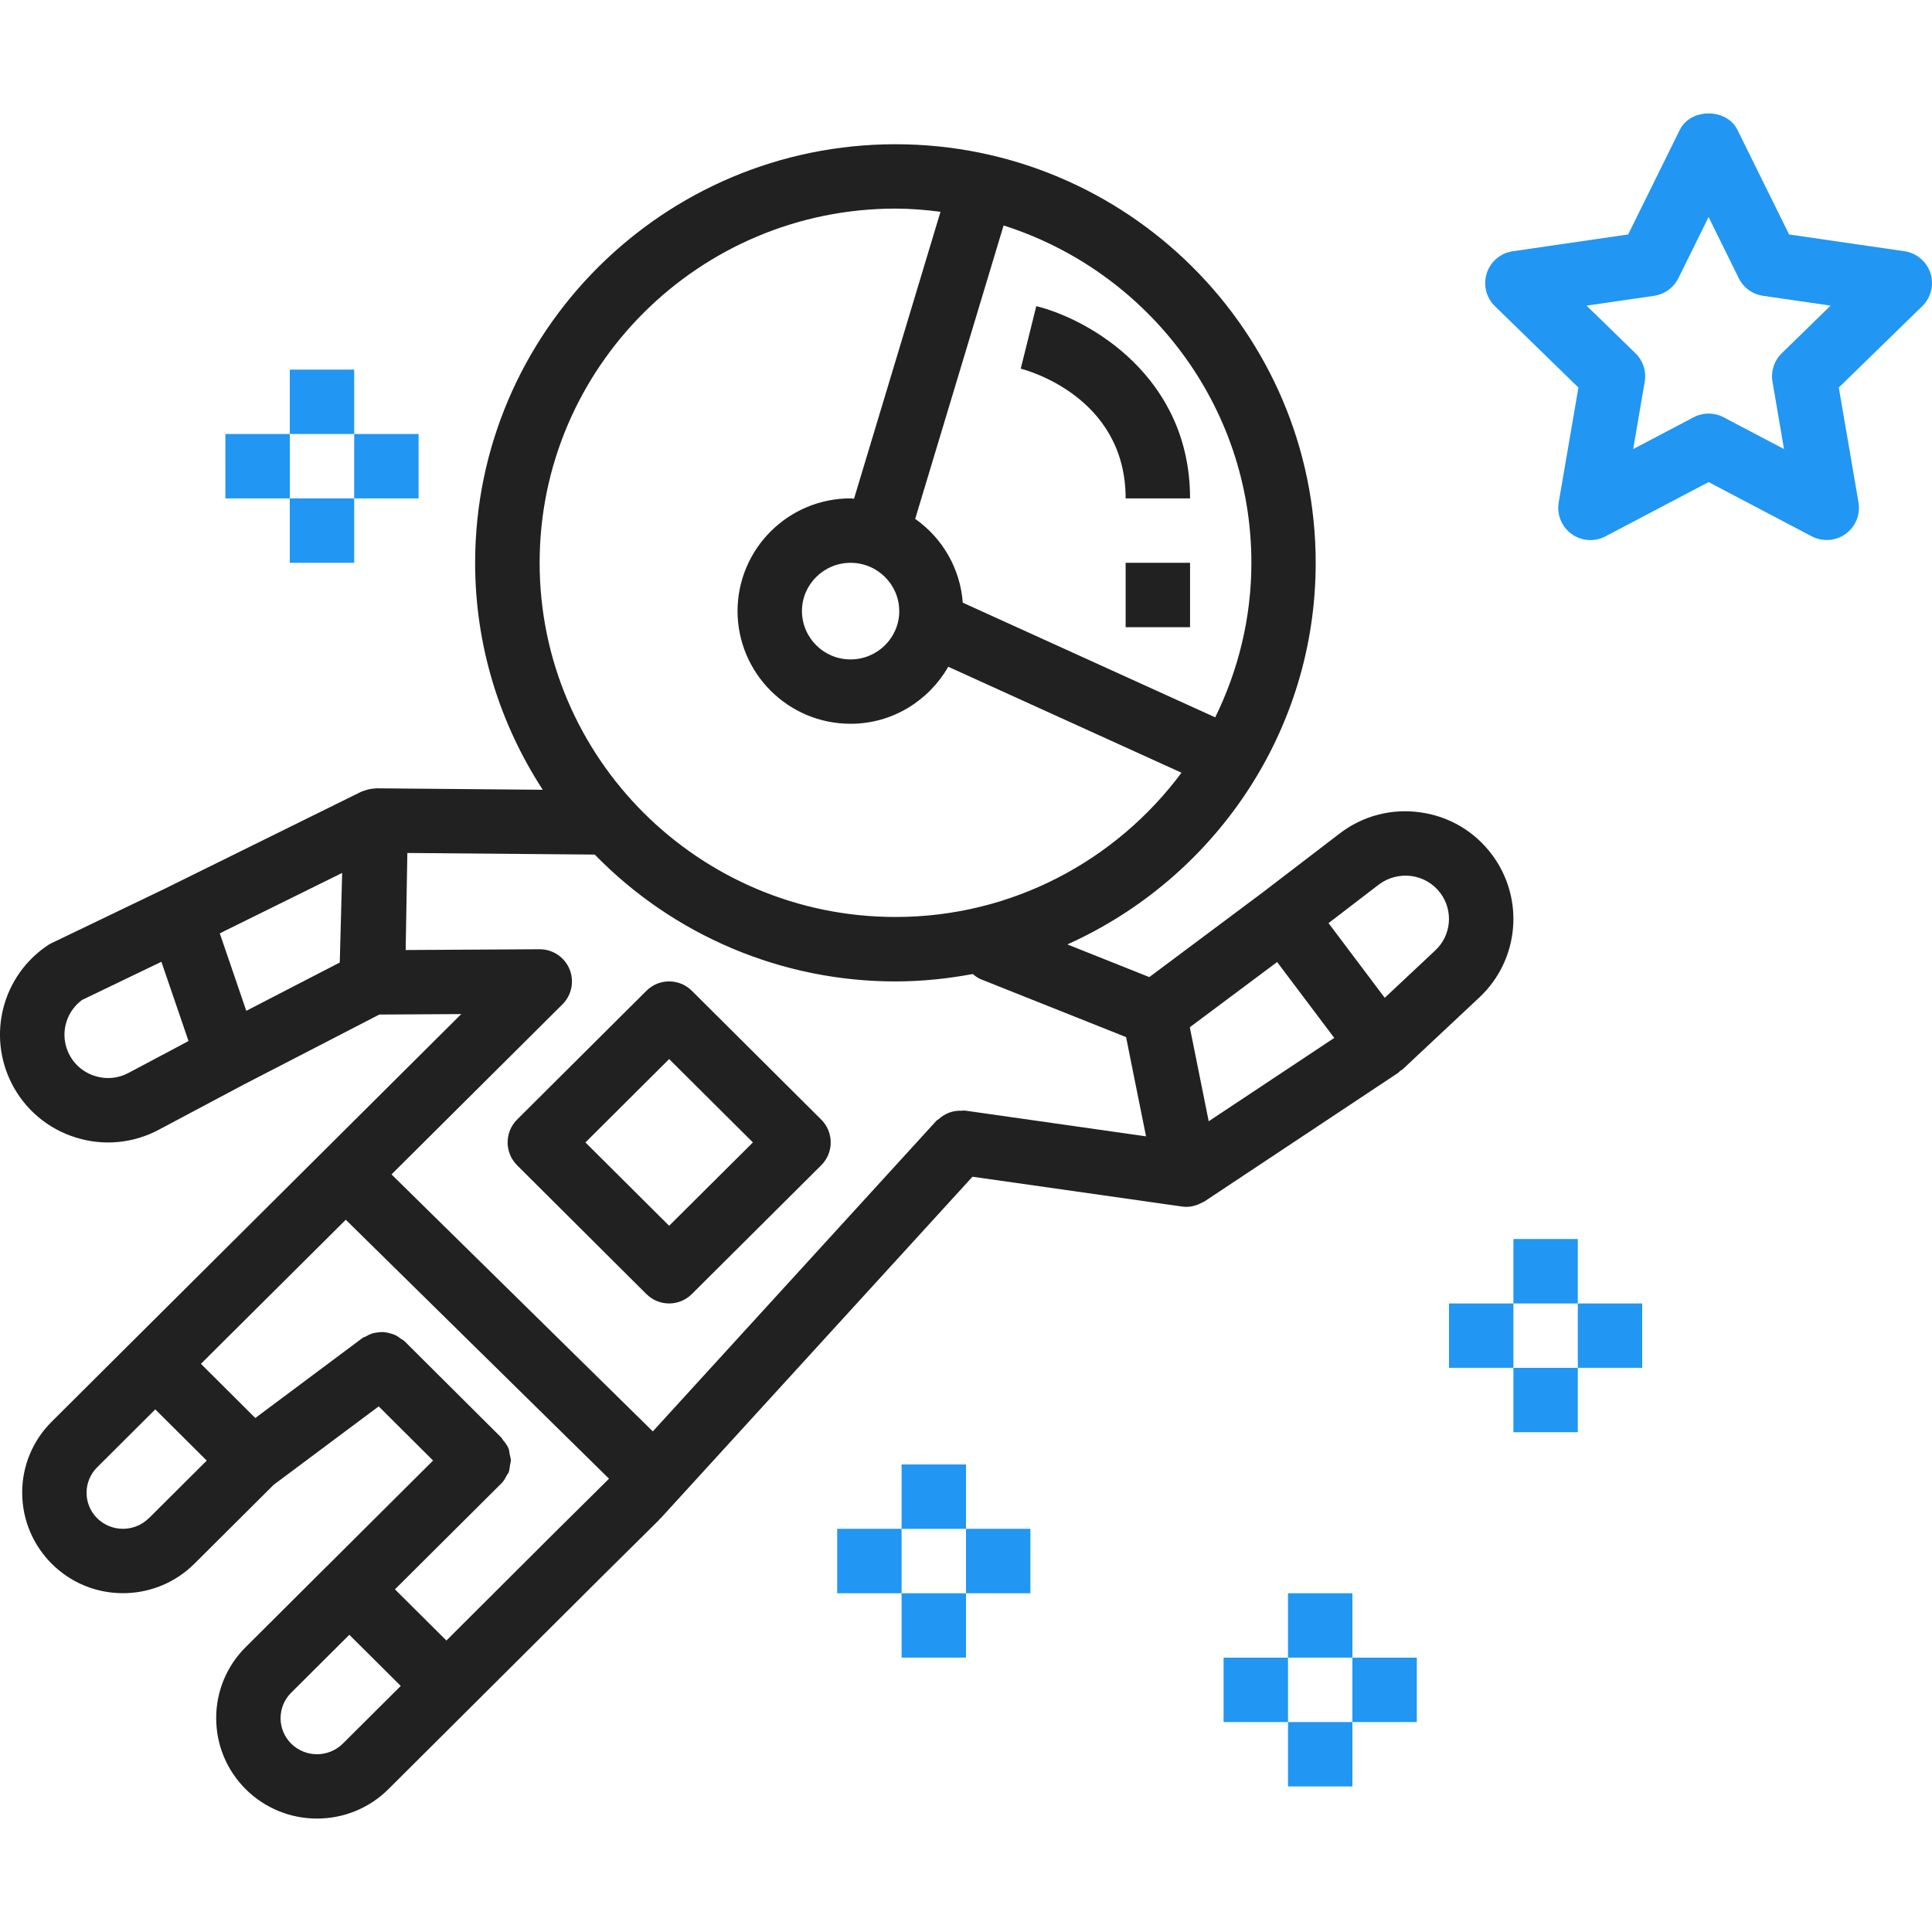
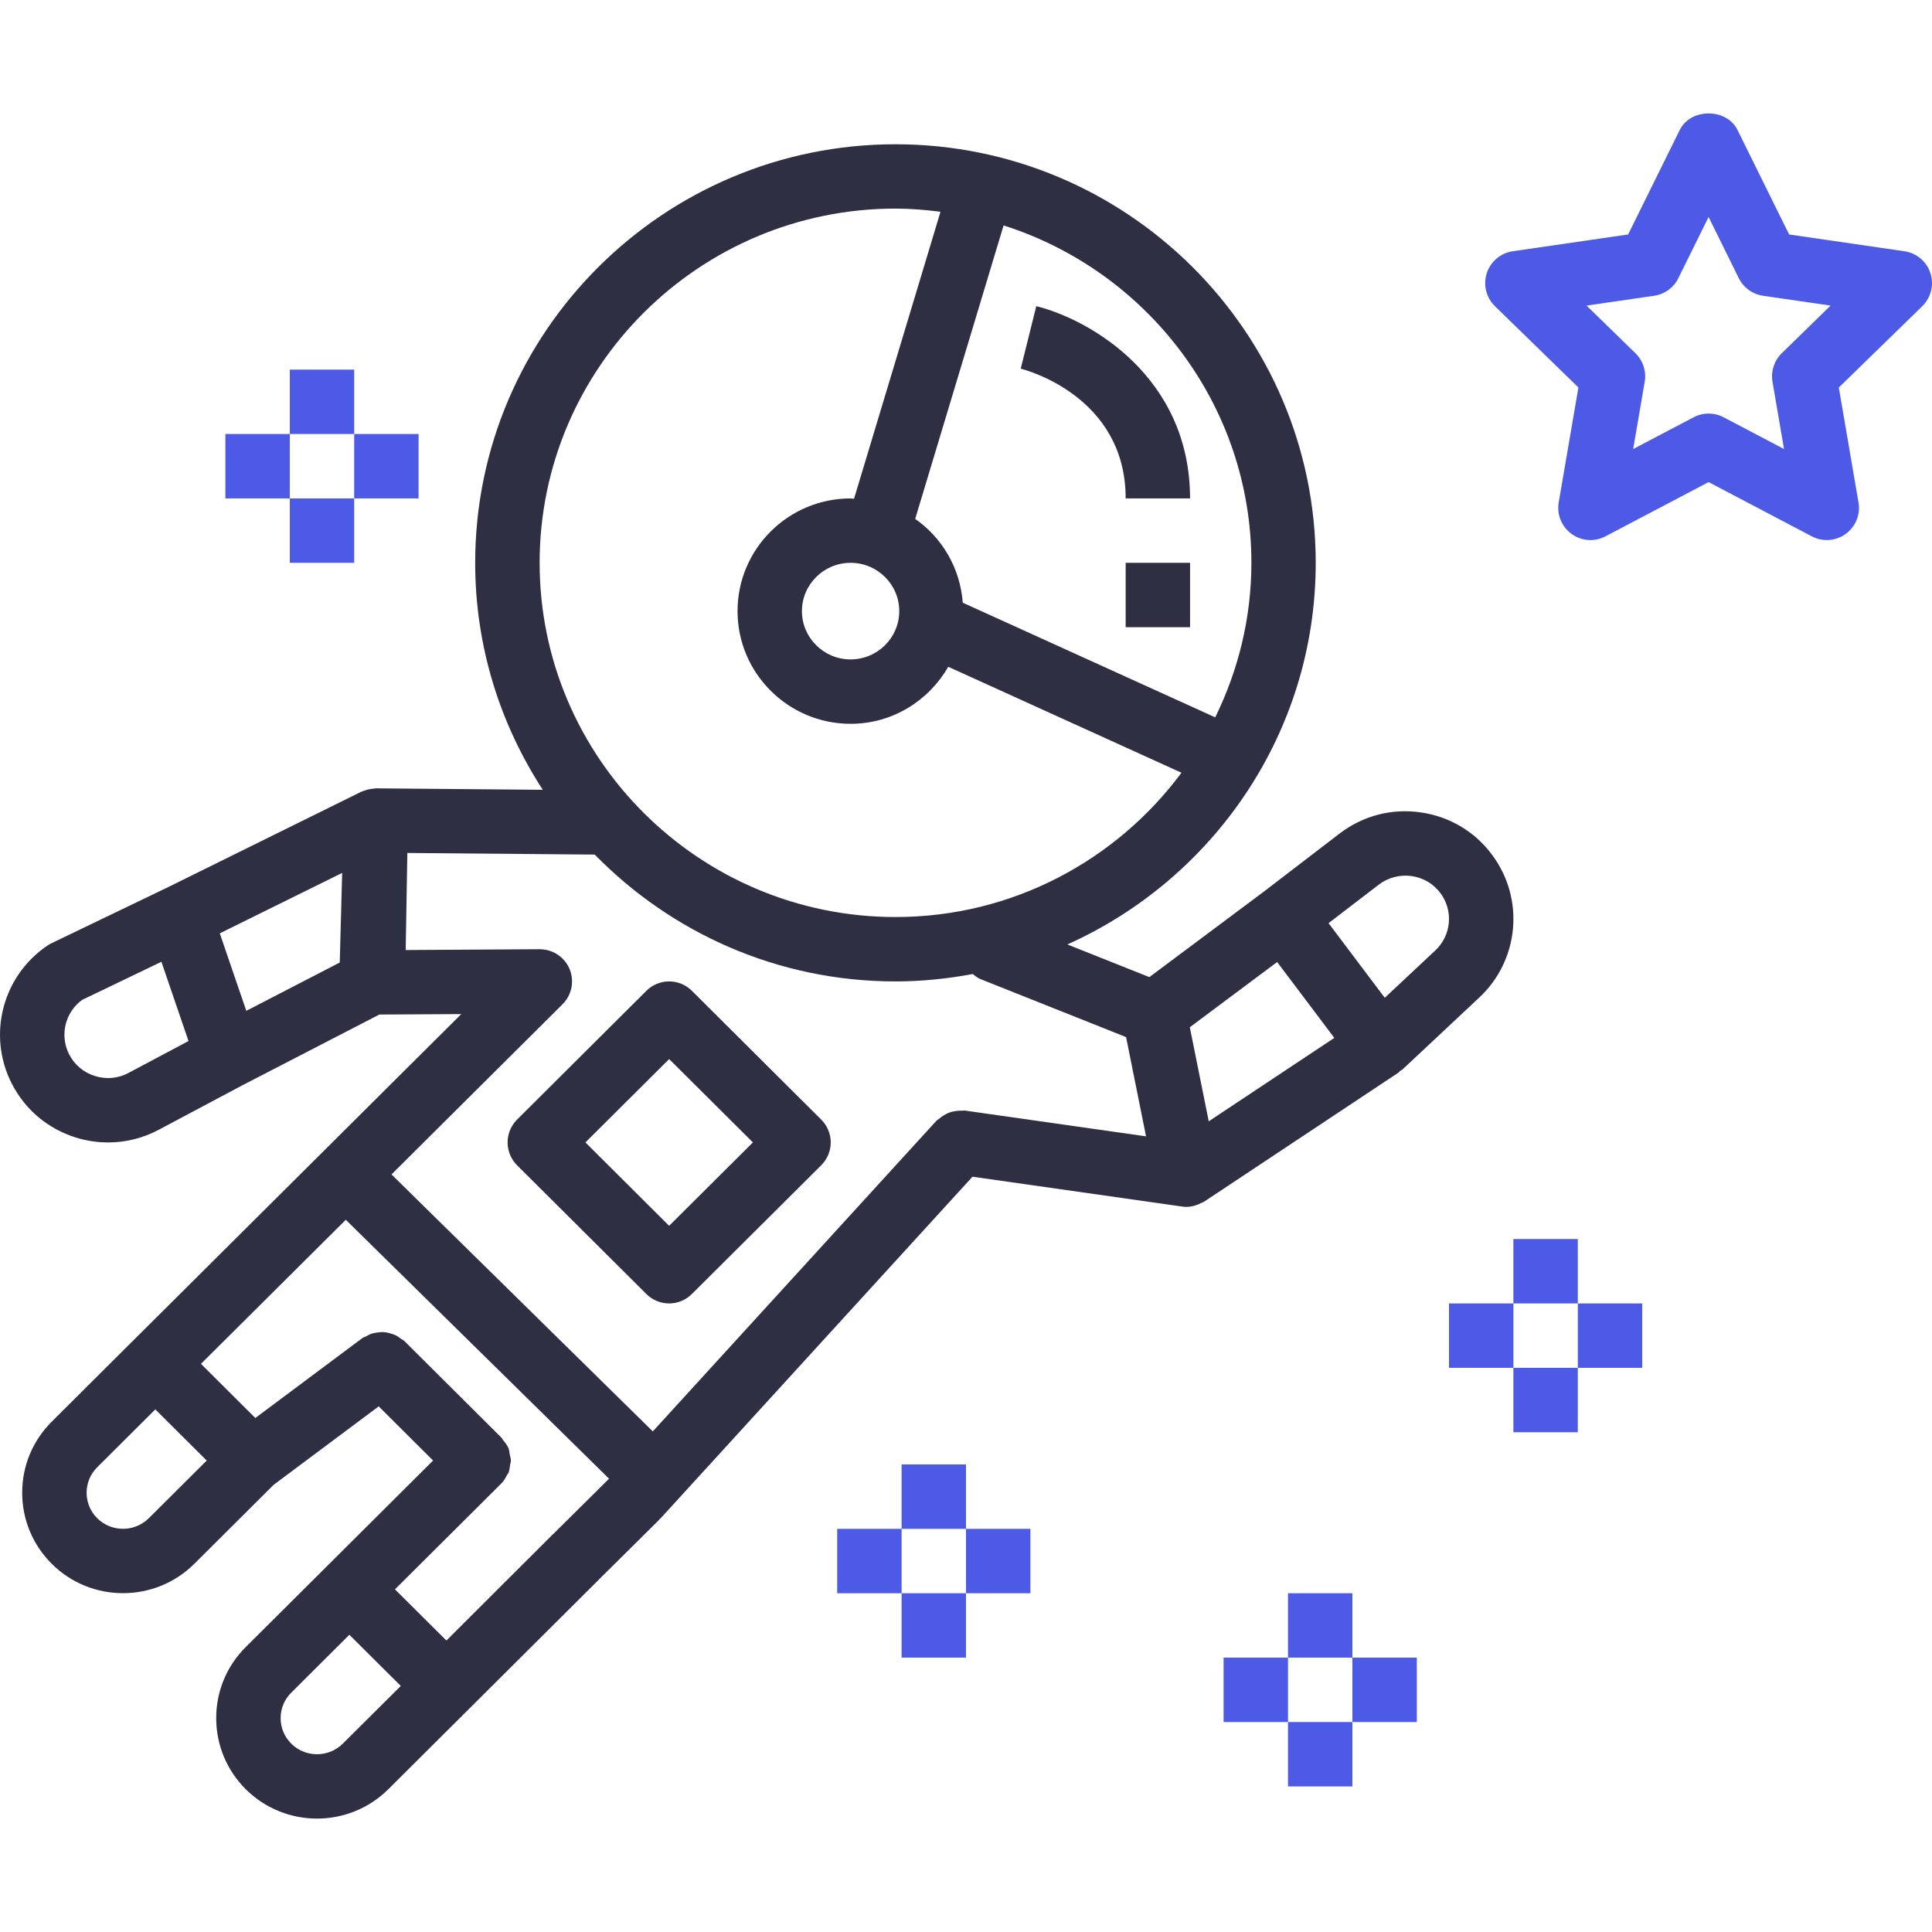
- <svg xmlns="http://www.w3.org/2000/svg" width="70" height="70" fill="none">
-   <path d="M69.943 9.896a1.168 1.168 0 00-.941-.793l-4.18-.608-1.87-3.787c-.391-.798-1.7-.798-2.091 0l-1.87 3.787-4.18.608a1.167 1.167 0 00-.648 1.99l3.026 2.948-.714 4.162c-.075.438.105.88.463 1.142.363.263.837.296 1.23.088l3.738-1.966 3.738 1.966a1.168 1.168 0 001.693-1.23l-.714-4.162 3.025-2.949a1.17 1.17 0 00.295-1.196zM64.556 12.8c-.275.267-.4.655-.335 1.033l.417 2.437-2.188-1.15a1.164 1.164 0 00-1.088 0l-2.188 1.15.417-2.437a1.168 1.168 0 00-.334-1.033l-1.773-1.726 2.448-.356c.38-.055.708-.294.879-.639l1.094-2.216 1.094 2.216c.17.345.498.584.879.639l2.448.355-1.77 1.727zM57.167 44.892h-2.333v2.334h2.333v-2.334zM57.167 49.56h-2.333v2.332h2.333V49.56zM59.5 47.226h-2.333v2.333H59.5v-2.333zM54.834 47.226H52.5v2.333h2.334v-2.333zM49 57.726h-2.333v2.333H49v-2.333zM49 62.393h-2.333v2.333H49v-2.333zM51.334 60.06H49v2.333h2.334v-2.334zM46.667 60.06h-2.334v2.333h2.334v-2.334zM35 53.06h-2.333v2.333H35v-2.334zM35 57.726h-2.333v2.333H35v-2.333zM37.333 55.392H35v2.334h2.333v-2.334zM32.667 55.392h-2.334v2.334h2.334v-2.334zM12.833 13.392H10.5v2.333h2.333v-2.333zM12.833 18.059H10.5v2.333h2.333V18.06zM15.166 15.725h-2.333v2.334h2.333v-2.334zM10.5 15.725H8.166v2.334H10.5v-2.334z" fill="#2196F3" />
-   <path d="M54.063 30.974a3.88 3.88 0 00-2.599-1.541 3.886 3.886 0 00-2.93.77L45.794 32.3l-.001.002-4.151 3.1-2.97-1.184c5.296-2.376 8.998-7.674 8.998-13.825 0-8.363-6.83-15.167-15.227-15.167s-15.228 6.804-15.228 15.167c0 3.031.907 5.85 2.45 8.222l-6.046-.053h-.01c-.019 0-.034.01-.051.01a1.143 1.143 0 00-.34.069c-.028.01-.057.016-.084.029-.014.006-.028.007-.042.014l-7.072 3.491c-.001 0-.003 0-.003.002l-4.141 1.991a.898.898 0 00-.138.077A3.895 3.895 0 00.43 39.268a3.884 3.884 0 002.31 1.944 3.891 3.891 0 003.016-.281l3.036-1.614 4.952-2.558 2.968-.017L4.808 48.588c0 .002-.002.002-.003.003l-2.928 2.916a3.607 3.607 0 00-1.073 2.577 3.647 3.647 0 003.652 3.64c.936 0 1.869-.355 2.582-1.062l2.875-2.863 3.808-2.843 1.97 1.962-3.853 3.837-.004.002-2.928 2.917a3.608 3.608 0 00-1.073 2.576c0 .973.38 1.889 1.073 2.579a3.65 3.65 0 002.58 1.061c.935 0 1.87-.354 2.582-1.061l2.93-2.917 4.686-4.667.002-.003 2.21-2.188-.01-.008c.015-.014.035-.019.049-.034l11.3-12.377 7.593 1.08c.055.008.11.012.165.012.14 0 .277-.034.41-.084.038-.014.071-.033.108-.051.042-.021.086-.033.126-.06l7.029-4.666c.026-.018.04-.046.064-.065.028-.022.063-.031.089-.056l2.78-2.605a3.892 3.892 0 00.465-5.166zM4.66 38.872a1.56 1.56 0 01-1.221.113 1.564 1.564 0 01-.465-2.755l2.874-1.383.692 2.022.29.85-2.17 1.153zm7.65-3.998l-3.387 1.75-.558-1.633-.402-1.174 4.434-2.189-.087 3.246zm33.03-14.482c0 2.009-.48 3.904-1.31 5.599l-9.147-4.155a4.07 4.07 0 00-1.724-3.035l3.203-10.632c5.2 1.654 8.978 6.506 8.978 12.223zm-25.788 0c0-7.076 5.784-12.834 12.894-12.834.553 0 1.094.047 1.63.115L30.943 18.07c-.042 0-.081-.013-.125-.013a4.094 4.094 0 00-4.096 4.084 4.095 4.095 0 004.096 4.083c1.52 0 2.832-.838 3.54-2.066l8.45 3.839c-2.352 3.164-6.114 5.227-10.362 5.227-7.11 0-12.894-5.757-12.894-12.833zm13.03 1.75c0 .965-.792 1.75-1.764 1.75a1.759 1.759 0 01-1.762-1.75c0-.965.79-1.75 1.762-1.75s1.763.785 1.763 1.75zM5.391 55.007a1.331 1.331 0 01-1.87.002 1.3 1.3 0 010-1.847l2.105-2.097L7.49 52.92l-2.097 2.089zm7.03 8.167a1.33 1.33 0 01-1.87.002 1.299 1.299 0 010-1.847l2.106-2.098.88.876.983.978-2.099 2.09zm7.616-7.588l-.003.003-3.86 3.85-.882-.877-.982-.977 3.857-3.84v-.001l.004-.002c.087-.088.142-.193.196-.297.015-.03.044-.056.057-.087.036-.09.042-.187.056-.281.007-.054.03-.104.03-.16 0-.077-.028-.153-.044-.23-.014-.07-.014-.141-.041-.209a1.167 1.167 0 00-.2-.3c-.022-.027-.03-.06-.054-.084h-.002s0-.003-.002-.004l-3.515-3.5c-.037-.038-.085-.053-.127-.084a1.116 1.116 0 00-.19-.127 1.084 1.084 0 00-.204-.07 1.12 1.12 0 00-.226-.044 1.133 1.133 0 00-.209.01c-.078.01-.151.02-.227.045a1.08 1.08 0 00-.206.098c-.044.024-.093.033-.133.063l-3.88 2.896-1.97-1.963 5.248-5.22 9.538 9.382-2.029 2.01zm14.917-15.349c-.034-.004-.066.008-.1.006a1.148 1.148 0 00-.252.015 1.076 1.076 0 00-.404.15 1.12 1.12 0 00-.181.134c-.028.024-.062.036-.088.064L23.653 51.862l-9.468-9.311 6.197-6.165a1.168 1.168 0 00-.83-1.993l-4.854.028.061-3.516 6.79.058a15.2 15.2 0 0010.897 4.596c.957 0 1.89-.1 2.799-.268.087.07.174.14.283.185l5.272 2.1.333 1.66.39 1.936-6.569-.935zm8.84.39l-.685-3.408 3.164-2.363.828 1.1 1.242 1.65-4.55 3.02zm8.21-6.193l-1.832 1.718-2.037-2.705 1.818-1.394c.34-.261.768-.367 1.188-.313.422.06.796.28 1.05.622a1.562 1.562 0 01-.187 2.072z" fill="#212121" />
-   <path d="M29.755 40.565l-4.688-4.667a1.166 1.166 0 00-1.646 0l-4.687 4.667a1.172 1.172 0 000 1.654l4.686 4.667a1.166 1.166 0 001.647 0l4.688-4.667a1.167 1.167 0 000-1.654zm-5.51 3.848l-3.034-3.02 3.033-3.021 3.035 3.02-3.035 3.02zM37.547 11.092l-.564 2.266c.156.039 3.801.988 3.801 4.7h2.334c0-4.412-3.644-6.486-5.571-6.966zM43.118 20.392h-2.334v2.333h2.334v-2.333z" fill="#212121" />
+ <svg xmlns="http://www.w3.org/2000/svg" width="64" height="64" viewBox="0 0 64 64" fill="none">
+   <path d="M63.948 9.048C63.822 8.663 63.489 8.381 63.087 8.323L59.267 7.767L57.557 4.305C57.198 3.575 56.002 3.575 55.644 4.305L53.934 7.767L50.113 8.323C49.711 8.381 49.378 8.662 49.251 9.048C49.127 9.434 49.23 9.859 49.521 10.142L52.287 12.837L51.634 16.643C51.566 17.043 51.73 17.447 52.058 17.686C52.39 17.927 52.823 17.957 53.182 17.767L56.6 15.97L60.017 17.767C60.173 17.849 60.345 17.89 60.515 17.89C60.735 17.89 60.956 17.822 61.142 17.686C61.47 17.447 61.635 17.043 61.565 16.643L60.913 12.837L63.679 10.142C63.968 9.858 64.073 9.434 63.948 9.048ZM59.022 11.702C58.772 11.946 58.656 12.3 58.716 12.646L59.098 14.874L57.097 13.823C56.941 13.74 56.771 13.7 56.6 13.7C56.429 13.7 56.26 13.74 56.103 13.823L54.102 14.874L54.483 12.646C54.543 12.3 54.428 11.947 54.177 11.702L52.557 10.123L54.795 9.798C55.143 9.748 55.443 9.529 55.598 9.214L56.599 7.188L57.599 9.214C57.755 9.529 58.055 9.748 58.403 9.798L60.64 10.123L59.022 11.702Z" fill="#4D5AE5" />
+   <path d="M52.267 41.044H50.133V43.178H52.267V41.044Z" fill="#4D5AE5" />
+   <path d="M52.267 45.311H50.133V47.445H52.267V45.311Z" fill="#4D5AE5" />
+   <path d="M54.4 43.178H52.267V45.311H54.4V43.178Z" fill="#4D5AE5" />
+   <path d="M50.134 43.178H48V45.311H50.134V43.178Z" fill="#4D5AE5" />
+   <path d="M44.8 52.778H42.667V54.911H44.8V52.778Z" fill="#4D5AE5" />
+   <path d="M44.8 57.045H42.667V59.178H44.8V57.045Z" fill="#4D5AE5" />
+   <path d="M46.934 54.911H44.8V57.045H46.934V54.911Z" fill="#4D5AE5" />
+   <path d="M42.667 54.911H40.533V57.045H42.667V54.911Z" fill="#4D5AE5" />
+   <path d="M32 48.511H29.867V50.645H32V48.511Z" fill="#4D5AE5" />
+   <path d="M32 52.778H29.867V54.911H32V52.778Z" fill="#4D5AE5" />
+   <path d="M34.133 50.645H32V52.778H34.133V50.645Z" fill="#4D5AE5" />
+   <path d="M29.867 50.645H27.733V52.778H29.867V50.645Z" fill="#4D5AE5" />
+   <path d="M11.733 12.244H9.6V14.377H11.733V12.244Z" fill="#4D5AE5" />
+   <path d="M11.733 16.511H9.6V18.644H11.733V16.511Z" fill="#4D5AE5" />
+   <path d="M13.866 14.377H11.733V16.511H13.866V14.377Z" fill="#4D5AE5" />
+   <path d="M9.6 14.377H7.466V16.511H9.6V14.377Z" fill="#4D5AE5" />
+   <path d="M49.429 28.319C48.855 27.543 48.011 27.044 47.053 26.91C46.091 26.773 45.142 27.026 44.373 27.614L41.87 29.533L41.869 29.534L38.074 32.368L35.358 31.286C40.2 29.114 43.585 24.27 43.585 18.646C43.585 11 37.34 4.779 29.663 4.779C21.986 4.779 15.741 11 15.741 18.646C15.741 21.418 16.569 23.994 17.98 26.163L12.453 26.115C12.45 26.115 12.447 26.115 12.443 26.115C12.426 26.115 12.412 26.123 12.396 26.125C12.291 26.129 12.187 26.15 12.086 26.186C12.06 26.196 12.034 26.201 12.009 26.213C11.997 26.218 11.984 26.22 11.971 26.226L5.505 29.419C5.504 29.419 5.503 29.419 5.503 29.419L1.716 31.241C1.674 31.259 1.632 31.283 1.59 31.311C0.081 32.316 -0.434 34.289 0.393 35.902C0.834 36.759 1.584 37.391 2.505 37.68C2.86 37.791 3.223 37.845 3.584 37.845C4.163 37.845 4.737 37.703 5.262 37.423L8.038 35.947L12.566 33.608L15.28 33.593L4.396 44.424C4.395 44.425 4.394 44.425 4.393 44.426L1.716 47.093C1.083 47.722 0.735 48.557 0.735 49.448C0.735 50.337 1.083 51.175 1.716 51.805C2.365 52.452 3.22 52.776 4.074 52.776C4.93 52.776 5.783 52.452 6.435 51.805L9.063 49.188L12.545 46.588L14.346 48.382L10.823 51.89C10.822 51.892 10.821 51.892 10.82 51.893L8.142 54.559C7.51 55.189 7.162 56.024 7.162 56.914C7.162 57.804 7.51 58.641 8.142 59.272C8.792 59.918 9.647 60.243 10.502 60.243C11.356 60.243 12.212 59.918 12.862 59.272L15.541 56.605L19.826 52.339C19.827 52.337 19.827 52.336 19.828 52.335L21.847 50.335L21.84 50.328C21.852 50.315 21.87 50.311 21.883 50.297L32.215 38.98L39.157 39.968C39.207 39.976 39.257 39.979 39.307 39.979C39.437 39.979 39.561 39.948 39.682 39.902C39.717 39.889 39.748 39.872 39.781 39.855C39.819 39.836 39.86 39.825 39.896 39.801L46.323 35.534C46.347 35.518 46.359 35.492 46.382 35.475C46.407 35.455 46.439 35.447 46.463 35.424L49.006 33.042C50.329 31.803 50.511 29.772 49.429 28.319ZM4.261 35.54C3.914 35.726 3.521 35.763 3.144 35.644C2.771 35.528 2.468 35.273 2.291 34.928C1.969 34.301 2.155 33.537 2.719 33.124L5.347 31.86L5.979 33.709L6.245 34.485L4.261 35.54ZM11.255 31.885L8.159 33.485L7.648 31.991L7.281 30.918L11.334 28.917L11.255 31.885ZM41.454 18.644C41.454 20.481 41.016 22.213 40.256 23.763L31.893 19.965C31.806 18.818 31.211 17.814 30.317 17.189L33.245 7.468C38 8.981 41.454 13.417 41.454 18.644ZM17.876 18.644C17.876 12.175 23.165 6.91 29.665 6.91C30.171 6.91 30.666 6.953 31.155 7.015L28.291 16.522C28.253 16.521 28.216 16.511 28.177 16.511C26.112 16.511 24.432 18.185 24.432 20.244C24.432 22.303 26.112 23.977 28.177 23.977C29.566 23.977 30.766 23.211 31.413 22.088L39.138 25.598C36.989 28.491 33.549 30.378 29.665 30.378C23.165 30.378 17.876 25.113 17.876 18.644ZM29.789 20.244C29.789 21.126 29.066 21.844 28.177 21.844C27.288 21.844 26.565 21.126 26.565 20.244C26.565 19.362 27.288 18.644 28.177 18.644C29.066 18.644 29.789 19.362 29.789 20.244ZM4.93 50.292C4.457 50.761 3.692 50.76 3.221 50.294C2.994 50.066 2.869 49.767 2.869 49.448C2.869 49.13 2.994 48.83 3.221 48.605L5.145 46.688L6.847 48.383L4.93 50.292ZM11.357 57.759C10.885 58.228 10.119 58.229 9.648 57.761C9.42 57.533 9.296 57.234 9.296 56.915C9.296 56.597 9.42 56.297 9.648 56.072L11.573 54.154L12.378 54.955L13.277 55.849L11.357 57.759ZM18.321 50.822C18.32 50.823 18.319 50.823 18.317 50.824L14.788 54.344L13.982 53.543L13.084 52.649L16.611 49.138C16.611 49.138 16.611 49.138 16.611 49.137C16.612 49.136 16.613 49.136 16.614 49.135C16.694 49.055 16.744 48.959 16.793 48.864C16.807 48.837 16.834 48.813 16.846 48.784C16.879 48.702 16.884 48.614 16.897 48.527C16.903 48.478 16.924 48.432 16.924 48.382C16.924 48.311 16.899 48.241 16.884 48.171C16.871 48.107 16.871 48.042 16.847 47.98C16.806 47.88 16.737 47.791 16.664 47.705C16.644 47.681 16.637 47.651 16.614 47.629C16.614 47.629 16.614 47.629 16.613 47.629C16.612 47.628 16.612 47.626 16.611 47.625L13.397 44.425C13.363 44.391 13.319 44.377 13.281 44.348C13.224 44.304 13.17 44.264 13.107 44.233C13.046 44.203 12.984 44.185 12.92 44.168C12.852 44.148 12.786 44.133 12.714 44.128C12.649 44.124 12.588 44.13 12.524 44.138C12.452 44.146 12.385 44.156 12.315 44.178C12.248 44.2 12.189 44.233 12.127 44.268C12.087 44.29 12.042 44.298 12.005 44.325L8.458 46.973L6.657 45.179L11.455 40.407L20.176 48.984L18.321 50.822ZM31.958 36.788C31.927 36.784 31.899 36.796 31.868 36.794C31.79 36.789 31.715 36.795 31.637 36.808C31.577 36.818 31.519 36.83 31.461 36.85C31.393 36.874 31.331 36.906 31.268 36.944C31.209 36.98 31.154 37.019 31.102 37.067C31.076 37.089 31.045 37.1 31.022 37.125L21.625 47.417L12.969 38.904L18.635 33.267C19.053 32.851 19.055 32.176 18.639 31.758C18.428 31.548 18.152 31.444 17.876 31.445V31.444L13.439 31.471L13.494 28.256L19.702 28.309C22.232 30.897 25.761 32.511 29.665 32.511C30.54 32.511 31.393 32.42 32.224 32.266C32.304 32.33 32.383 32.395 32.483 32.435L37.303 34.355L37.608 35.872L37.964 37.643L31.958 36.788ZM40.041 37.145L39.414 34.029L42.307 31.869L43.065 32.873L44.201 34.382L40.041 37.145ZM47.548 31.483L45.872 33.053L44.01 30.58L45.673 29.306C45.983 29.067 46.374 28.97 46.758 29.02C47.145 29.074 47.486 29.276 47.718 29.588C48.152 30.172 48.078 30.986 47.548 31.483Z" fill="#2E2F42" />
+   <path d="M27.204 37.088L22.918 32.821C22.503 32.407 21.829 32.407 21.413 32.821L17.128 37.088C16.928 37.29 16.815 37.561 16.815 37.844C16.815 38.128 16.927 38.4 17.128 38.601L21.413 42.867C21.621 43.074 21.894 43.178 22.166 43.178C22.438 43.178 22.711 43.074 22.918 42.867L27.204 38.601C27.405 38.4 27.519 38.128 27.519 37.844C27.519 37.561 27.406 37.289 27.204 37.088ZM22.166 40.606L19.393 37.844L22.166 35.083L24.941 37.844L22.166 40.606Z" fill="#2E2F42" />
+   <path d="M34.328 10.142L33.813 12.213C33.955 12.248 37.289 13.117 37.289 16.511H39.422C39.422 12.476 36.091 10.58 34.328 10.142Z" fill="#2E2F42" />
+   <path d="M39.422 18.644H37.289V20.777H39.422V18.644Z" fill="#2E2F42" />
</svg>
